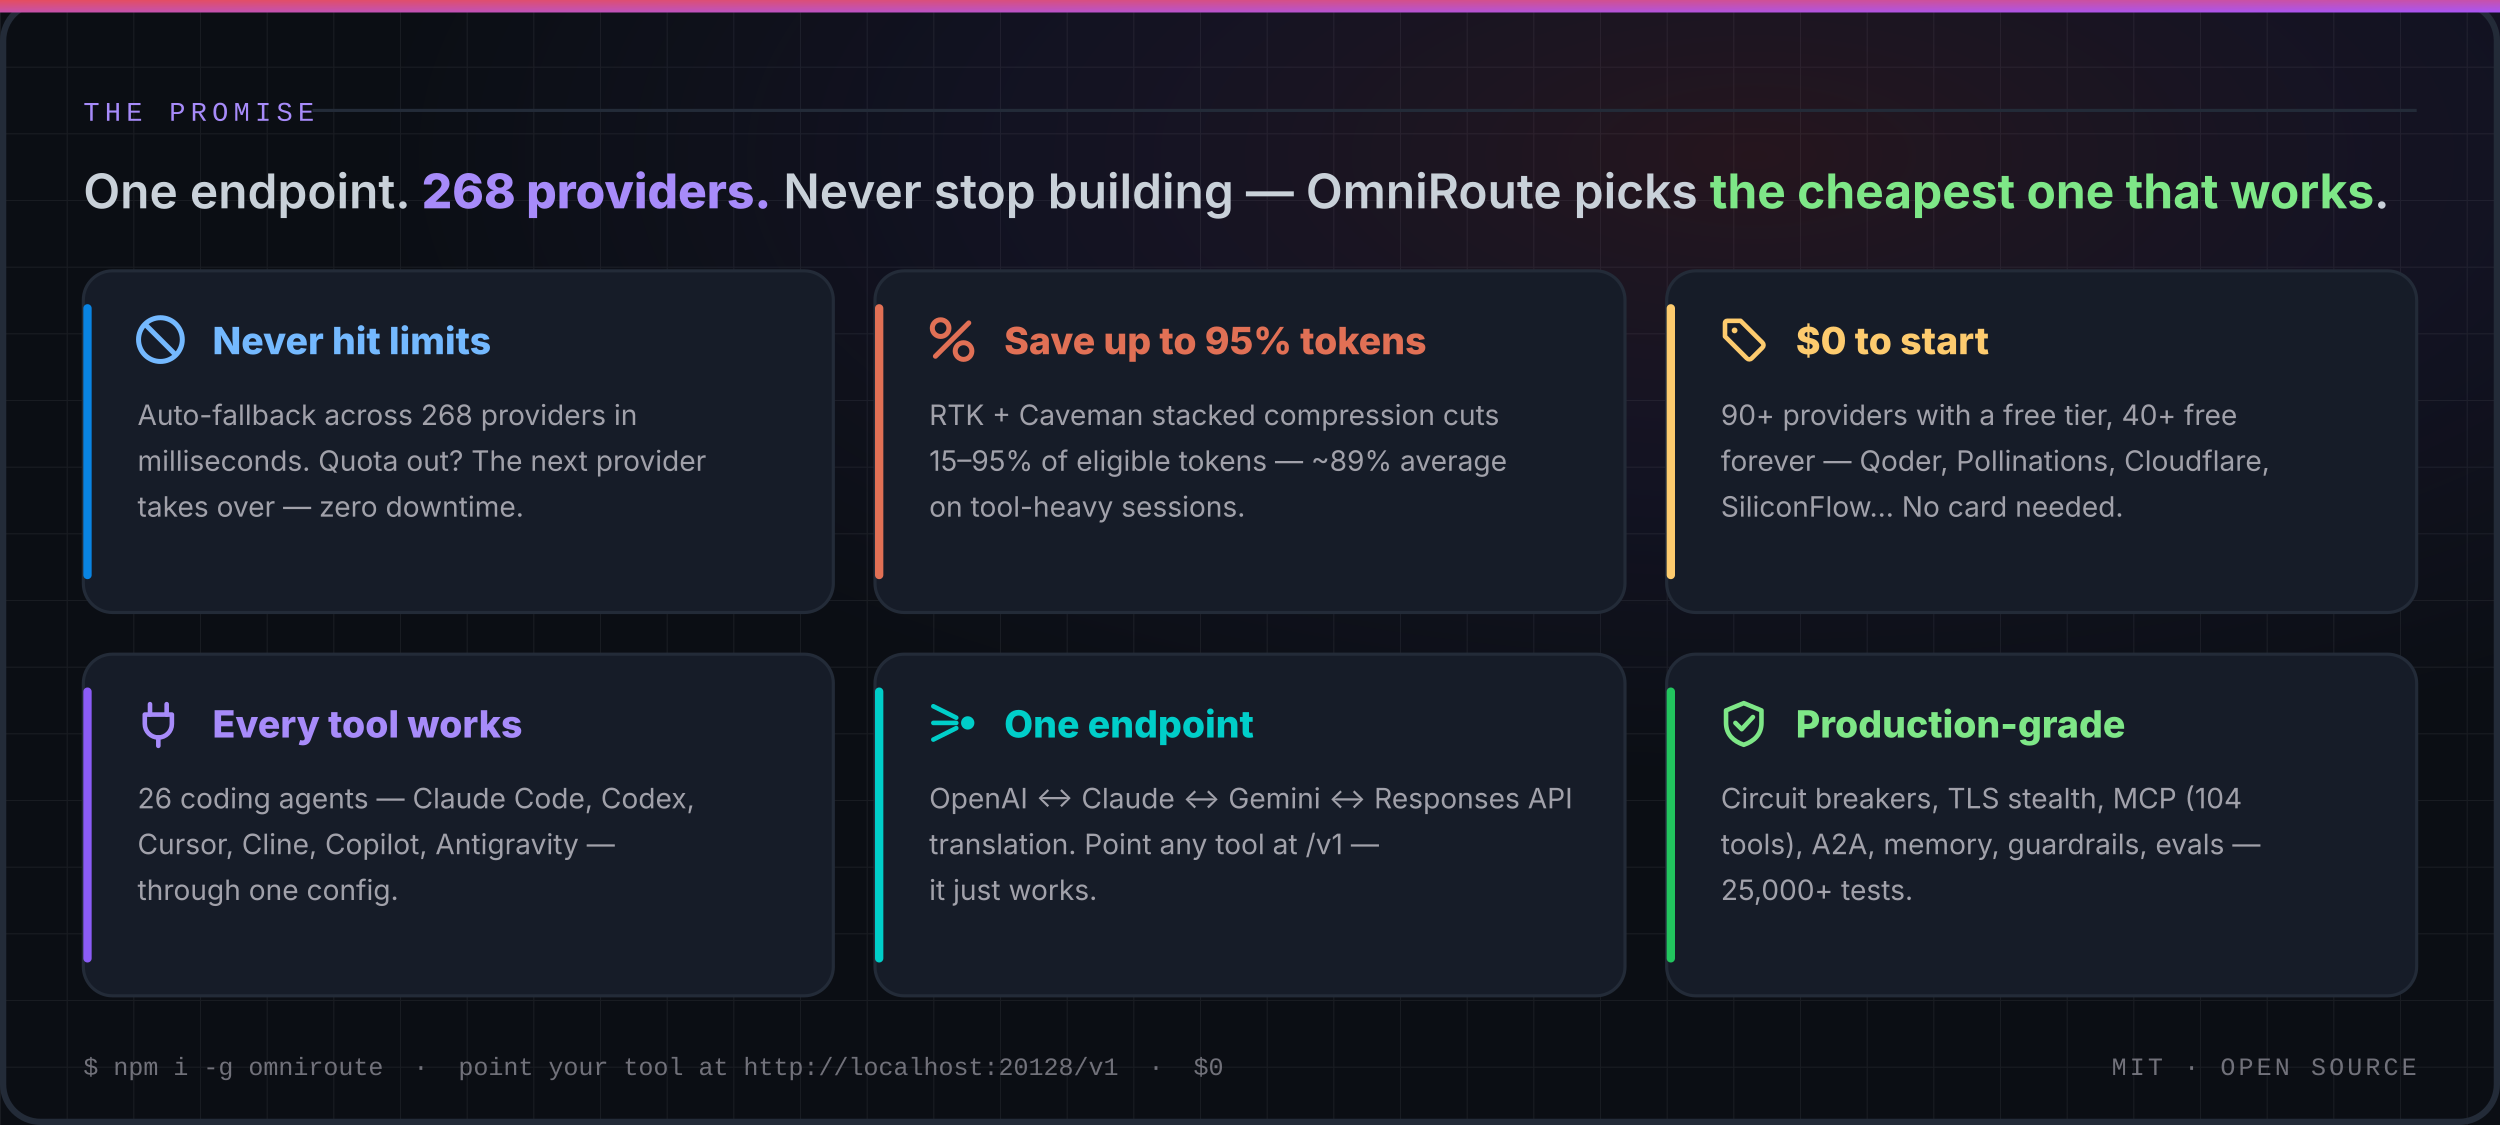
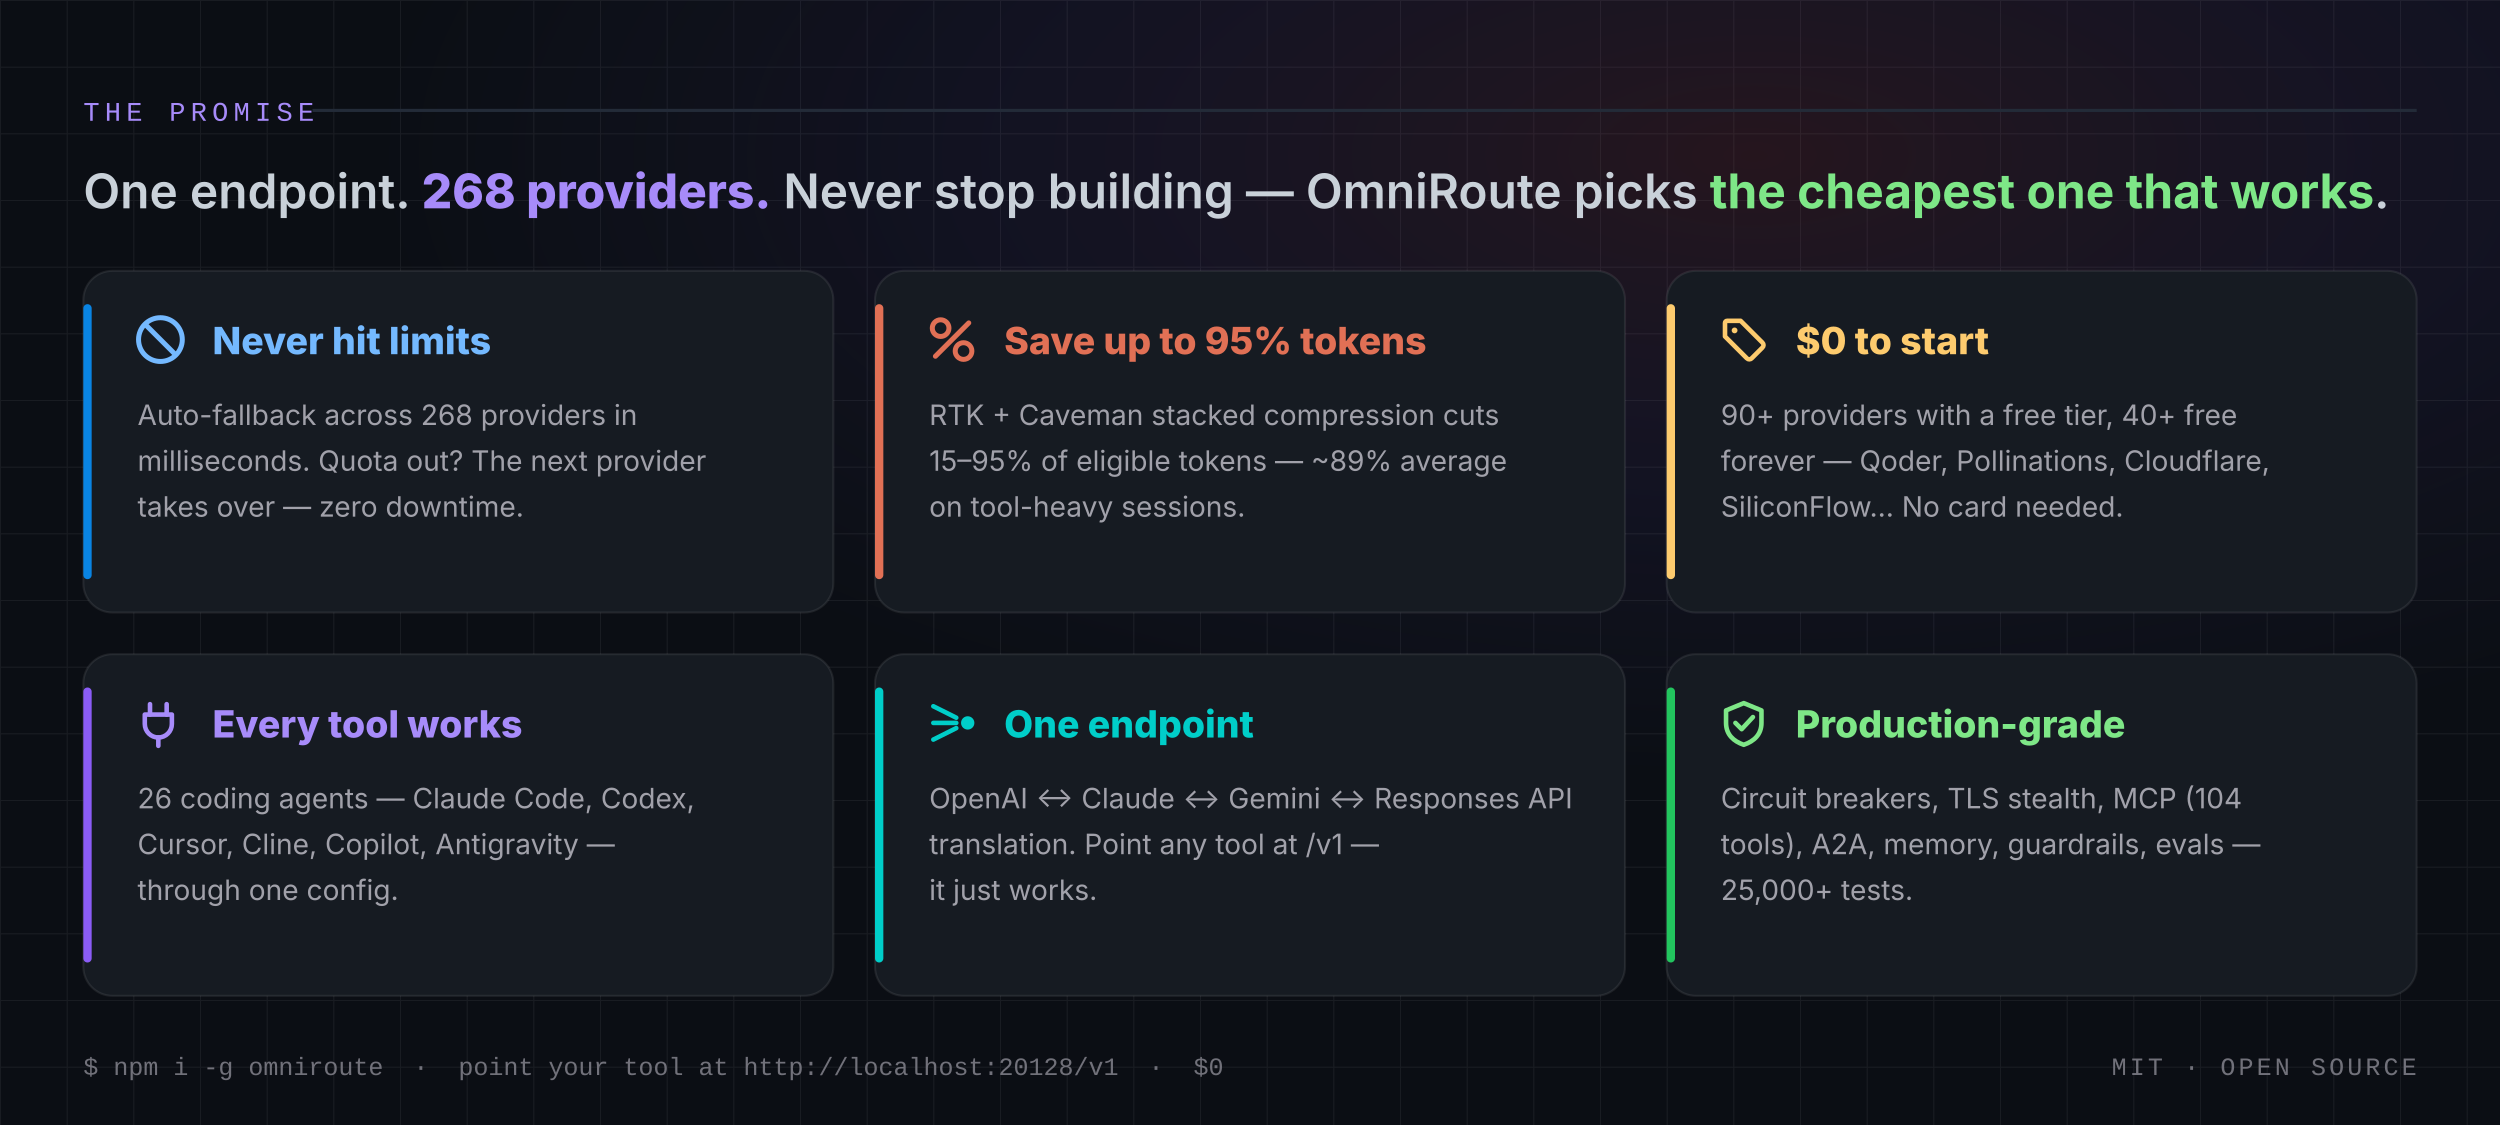
<svg xmlns="http://www.w3.org/2000/svg" viewBox="0 0 1200 540" role="img" aria-label="The OmniRoute promise: one endpoint, 268 providers — never stop building, OmniRoute picks the cheapest one that works. Six pillars. Never hit limits: auto-fallback across 268 providers in milliseconds, quota out means the next provider takes over with zero downtime. Save up to 95 percent of tokens: RTK plus Caveman stacked compression cuts 15 to 95 percent of eligible tokens, about 89 percent average on tool-heavy sessions. Zero dollars to start: 90+ providers with a free tier, 40+ free forever — Qoder, Pollinations, Cloudflare, SiliconFlow — no card needed. Every tool works: 26 coding agents including Claude Code, Codex, Cursor, Cline, Copilot and Antigravity through one config. One endpoint: OpenAI, Claude, Gemini and Responses API translation — point any tool at /v1 and it just works. Production-grade: circuit breakers, TLS stealth, MCP with 104 tools, A2A, memory, guardrails, evals — 25,000+ tests.">
  <defs>
    <pattern id="gridPaperP" width="32" height="32" patternUnits="userSpaceOnUse">
      <path d="M 32 0 L 0 0 0 32" fill="none" stroke="#ffffff" stroke-opacity="0.06" stroke-width="1" />
    </pattern>
    <radialGradient id="bgGlowP" cx="70%" cy="14%" r="55%">
      <stop offset="0%" stop-color="#e54d5e" stop-opacity="0.12" />
      <stop offset="55%" stop-color="#8b5cf6" stop-opacity="0.06" />
      <stop offset="100%" stop-color="#6366f1" stop-opacity="0" />
    </radialGradient>
-     <linearGradient id="gradBrandP" x1="0" y1="0" x2="1" y2="1">
-       <stop offset="0%" stop-color="#e54d5e" />
-       <stop offset="100%" stop-color="#a855f7" />
-     </linearGradient>
  </defs>
  <rect width="1200" height="540" fill="#0b0e14" />
  <rect width="1200" height="540" fill="url(#gridPaperP)" />
  <rect width="1200" height="540" fill="url(#bgGlowP)" />
-   <rect x="1.5" y="1.5" width="1197" height="537" rx="18" fill="none" stroke="#232b38" stroke-width="3" />
-   <rect x="0" y="0" width="1200" height="6" fill="url(#gradBrandP)" />
  <g>
    <text x="40" y="58" font-family="Consolas, 'Courier New', monospace" font-size="13" letter-spacing="2.5" fill="#a78bfa">THE PROMISE</text>
    <line x1="150" y1="53" x2="1160" y2="53" stroke="#232b38" stroke-width="1.5" />
  </g>
  <g>
    <text x="40" y="100" font-family="Inter, 'Segoe UI', Arial, Helvetica, system-ui, sans-serif" font-size="23" font-weight="600" fill="#c9d1d9">One endpoint. <tspan fill="#a78bfa" font-weight="800">268 providers.</tspan> Never stop building — OmniRoute picks <tspan fill="#7ee787" font-weight="700">the cheapest one that works</tspan>.</text>
  </g>
  <g font-family="Inter, 'Segoe UI', Arial, Helvetica, system-ui, sans-serif">
    <g>
-       <rect x="40" y="130" width="360" height="164" rx="14" fill="#161c28" stroke="#232b38" stroke-width="1.5" />
+       <rect x="40" y="130" width="360" height="164" rx="14" fill="#161b22" stroke="#ffffff" stroke-opacity="0.08" stroke-width="1" />
      <rect x="40" y="130" width="360" height="164" rx="14" fill="none" stroke="#74b9ff" stroke-width="1.5" opacity="0">
        <animate attributeName="opacity" values="0;0.9;0;0" keyTimes="0;0.055;0.12;1" dur="12s" begin="3s" repeatCount="indefinite" />
      </rect>
      <rect x="40" y="146" width="4" height="132" rx="2" fill="#0984e3" />
      <g transform="translate(66,152)" stroke="#74b9ff" stroke-width="2.4" fill="none" stroke-linecap="round">
        <circle cx="11" cy="11" r="10.5" />
        <line x1="3.9" y1="3.9" x2="18.1" y2="18.1" />
      </g>
      <text x="102" y="170" font-size="18" font-weight="800" fill="#74b9ff">Never hit limits</text>
      <text x="66" y="204" font-size="13.5" fill="#a1a1aa">Auto-fallback across 268 providers in</text>
      <text x="66" y="226" font-size="13.5" fill="#a1a1aa">milliseconds. Quota out? The next provider</text>
      <text x="66" y="248" font-size="13.5" fill="#a1a1aa">takes over — zero downtime.</text>
    </g>
    <g>
-       <rect x="420" y="130" width="360" height="164" rx="14" fill="#161c28" stroke="#232b38" stroke-width="1.5" />
+       <rect x="420" y="130" width="360" height="164" rx="14" fill="#161b22" stroke="#ffffff" stroke-opacity="0.08" stroke-width="1" />
      <rect x="420" y="130" width="360" height="164" rx="14" fill="none" stroke="#e17055" stroke-width="1.5" opacity="0">
        <animate attributeName="opacity" values="0;0;0.9;0;0" keyTimes="0;0.167;0.222;0.287;1" dur="12s" begin="3s" repeatCount="indefinite" />
      </rect>
      <rect x="420" y="146" width="4" height="132" rx="2" fill="#e17055" />
      <g transform="translate(446,152)" stroke="#e17055" stroke-width="2.4" fill="none" stroke-linecap="round">
        <circle cx="5.5" cy="5.5" r="4" />
        <circle cx="16.5" cy="16.5" r="4" />
        <line x1="19" y1="3" x2="3" y2="19" />
      </g>
      <text x="482" y="170" font-size="18" font-weight="800" fill="#e17055">Save up to 95% tokens</text>
      <text x="446" y="204" font-size="13.5" fill="#a1a1aa">RTK + Caveman stacked compression cuts</text>
      <text x="446" y="226" font-size="13.5" fill="#a1a1aa">15–95% of eligible tokens — ~89% average</text>
      <text x="446" y="248" font-size="13.5" fill="#a1a1aa">on tool-heavy sessions.</text>
    </g>
    <g>
-       <rect x="800" y="130" width="360" height="164" rx="14" fill="#161c28" stroke="#232b38" stroke-width="1.5" />
+       <rect x="800" y="130" width="360" height="164" rx="14" fill="#161b22" stroke="#ffffff" stroke-opacity="0.08" stroke-width="1" />
      <rect x="800" y="130" width="360" height="164" rx="14" fill="none" stroke="#fdcb6e" stroke-width="1.5" opacity="0">
        <animate attributeName="opacity" values="0;0;0.9;0;0" keyTimes="0;0.334;0.389;0.454;1" dur="12s" begin="3s" repeatCount="indefinite" />
      </rect>
      <rect x="800" y="146" width="4" height="132" rx="2" fill="#fdcb6e" />
      <g transform="translate(826,152)" stroke="#fdcb6e" stroke-width="2.2" fill="none" stroke-linecap="round" stroke-linejoin="round">
        <path d="M 2,9.5 L 2,3 A 1,1 0 0 1 3,2 L 9.5,2 L 20,12.5 A 1.6,1.6 0 0 1 20,14.8 L 14.8,20 A 1.6,1.6 0 0 1 12.5,20 Z" />
        <circle cx="6.6" cy="6.6" r="1.4" fill="#fdcb6e" stroke="none" />
      </g>
      <text x="862" y="170" font-size="18" font-weight="800" fill="#fdcb6e">$0 to start</text>
      <text x="826" y="204" font-size="13.5" fill="#a1a1aa">90+ providers with a free tier, 40+ free</text>
      <text x="826" y="226" font-size="13.5" fill="#a1a1aa">forever — Qoder, Pollinations, Cloudflare,</text>
      <text x="826" y="248" font-size="13.5" fill="#a1a1aa">SiliconFlow… No card needed.</text>
    </g>
    <g>
-       <rect x="40" y="314" width="360" height="164" rx="14" fill="#161c28" stroke="#232b38" stroke-width="1.5" />
+       <rect x="40" y="314" width="360" height="164" rx="14" fill="#161b22" stroke="#ffffff" stroke-opacity="0.08" stroke-width="1" />
      <rect x="40" y="314" width="360" height="164" rx="14" fill="none" stroke="#a78bfa" stroke-width="1.5" opacity="0">
        <animate attributeName="opacity" values="0;0;0.9;0;0" keyTimes="0;0.5;0.555;0.62;1" dur="12s" begin="3s" repeatCount="indefinite" />
      </rect>
      <rect x="40" y="330" width="4" height="132" rx="2" fill="#8b5cf6" />
      <g transform="translate(66,336)" stroke="#a78bfa" stroke-width="2.2" fill="none" stroke-linecap="round" stroke-linejoin="round">
        <path d="M 6,2 L 6,7 M 14,2 L 14,7" />
        <path d="M 3.5,7 L 16.5,7 L 16.5,11.5 A 6.5,6.5 0 0 1 10,18 A 6.5,6.5 0 0 1 3.5,11.5 Z" />
        <path d="M 10,18 L 10,22" />
      </g>
      <text x="102" y="354" font-size="18" font-weight="800" fill="#a78bfa">Every tool works</text>
      <text x="66" y="388" font-size="13.5" fill="#a1a1aa">26 coding agents — Claude Code, Codex,</text>
      <text x="66" y="410" font-size="13.5" fill="#a1a1aa">Cursor, Cline, Copilot, Antigravity —</text>
      <text x="66" y="432" font-size="13.5" fill="#a1a1aa">through one config.</text>
    </g>
    <g>
-       <rect x="420" y="314" width="360" height="164" rx="14" fill="#161c28" stroke="#232b38" stroke-width="1.5" />
+       <rect x="420" y="314" width="360" height="164" rx="14" fill="#161b22" stroke="#ffffff" stroke-opacity="0.08" stroke-width="1" />
      <rect x="420" y="314" width="360" height="164" rx="14" fill="none" stroke="#00cec9" stroke-width="1.5" opacity="0">
        <animate attributeName="opacity" values="0;0;0.9;0;0" keyTimes="0;0.667;0.722;0.787;1" dur="12s" begin="3s" repeatCount="indefinite" />
      </rect>
      <rect x="420" y="330" width="4" height="132" rx="2" fill="#00cec9" />
      <g transform="translate(446,336)" stroke="#00cec9" stroke-width="2.2" fill="none" stroke-linecap="round">
        <path d="M 2,3 L 13,8.5 M 2,11 L 13,11 M 2,19 L 13,13.5" />
        <circle cx="18.5" cy="11" r="3.2" fill="#00cec9" stroke="none" />
      </g>
      <text x="482" y="354" font-size="18" font-weight="800" fill="#00cec9">One endpoint</text>
      <text x="446" y="388" font-size="13.5" fill="#a1a1aa">OpenAI ↔ Claude ↔ Gemini ↔ Responses API</text>
      <text x="446" y="410" font-size="13.5" fill="#a1a1aa">translation. Point any tool at /v1 —</text>
      <text x="446" y="432" font-size="13.5" fill="#a1a1aa">it just works.</text>
    </g>
    <g>
-       <rect x="800" y="314" width="360" height="164" rx="14" fill="#161c28" stroke="#232b38" stroke-width="1.5" />
+       <rect x="800" y="314" width="360" height="164" rx="14" fill="#161b22" stroke="#ffffff" stroke-opacity="0.08" stroke-width="1" />
      <rect x="800" y="314" width="360" height="164" rx="14" fill="none" stroke="#7ee787" stroke-width="1.5" opacity="0">
        <animate attributeName="opacity" values="0;0;0.9;0;0" keyTimes="0;0.834;0.889;0.954;1" dur="12s" begin="3s" repeatCount="indefinite" />
      </rect>
      <rect x="800" y="330" width="4" height="132" rx="2" fill="#22c55e" />
      <g transform="translate(826,336)" stroke="#7ee787" stroke-width="2.2" fill="none" stroke-linecap="round" stroke-linejoin="round">
        <path d="M 11,1.5 L 19.5,5 L 19.5,11 C 19.5,16.5 16,19.8 11,21.5 C 6,19.8 2.5,16.5 2.5,11 L 2.5,5 Z" />
        <path d="M 7,11 L 10,14 L 15.4,8.2" />
      </g>
      <text x="862" y="354" font-size="18" font-weight="800" fill="#7ee787">Production-grade</text>
      <text x="826" y="388" font-size="13.5" fill="#a1a1aa">Circuit breakers, TLS stealth, MCP (104</text>
      <text x="826" y="410" font-size="13.5" fill="#a1a1aa">tools), A2A, memory, guardrails, evals —</text>
      <text x="826" y="432" font-size="13.5" fill="#a1a1aa">25,000+ tests.</text>
    </g>
  </g>
  <g>
    <text x="40" y="516" font-family="Consolas, 'Courier New', monospace" font-size="12" fill="#71717a">$ npm i -g omniroute  ·  point your tool at http://localhost:20128/v1  ·  $0</text>
    <text x="1160" y="516" text-anchor="end" font-family="Consolas, 'Courier New', monospace" font-size="12" letter-spacing="1.5" fill="#71717a">MIT · OPEN SOURCE</text>
  </g>
</svg>
